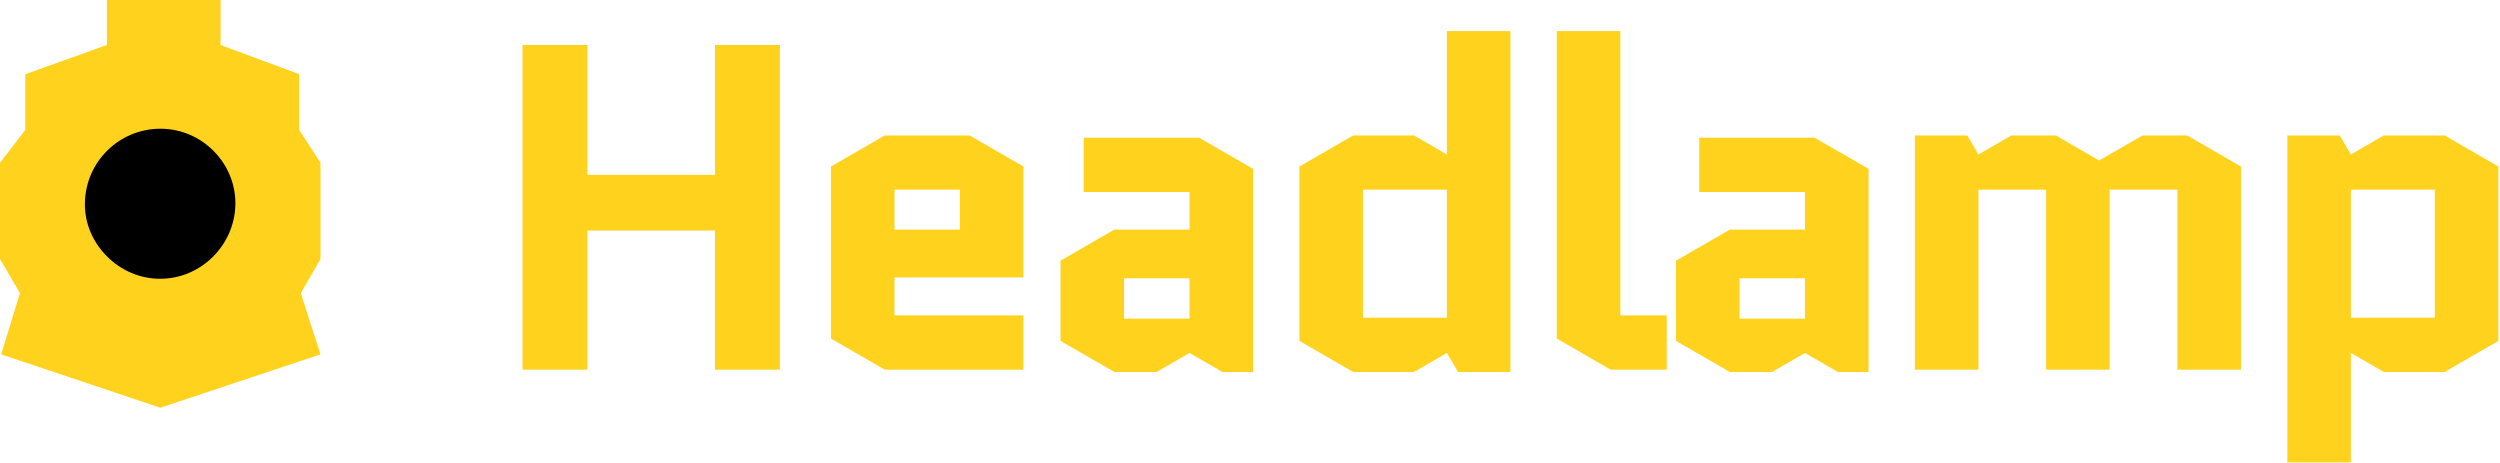
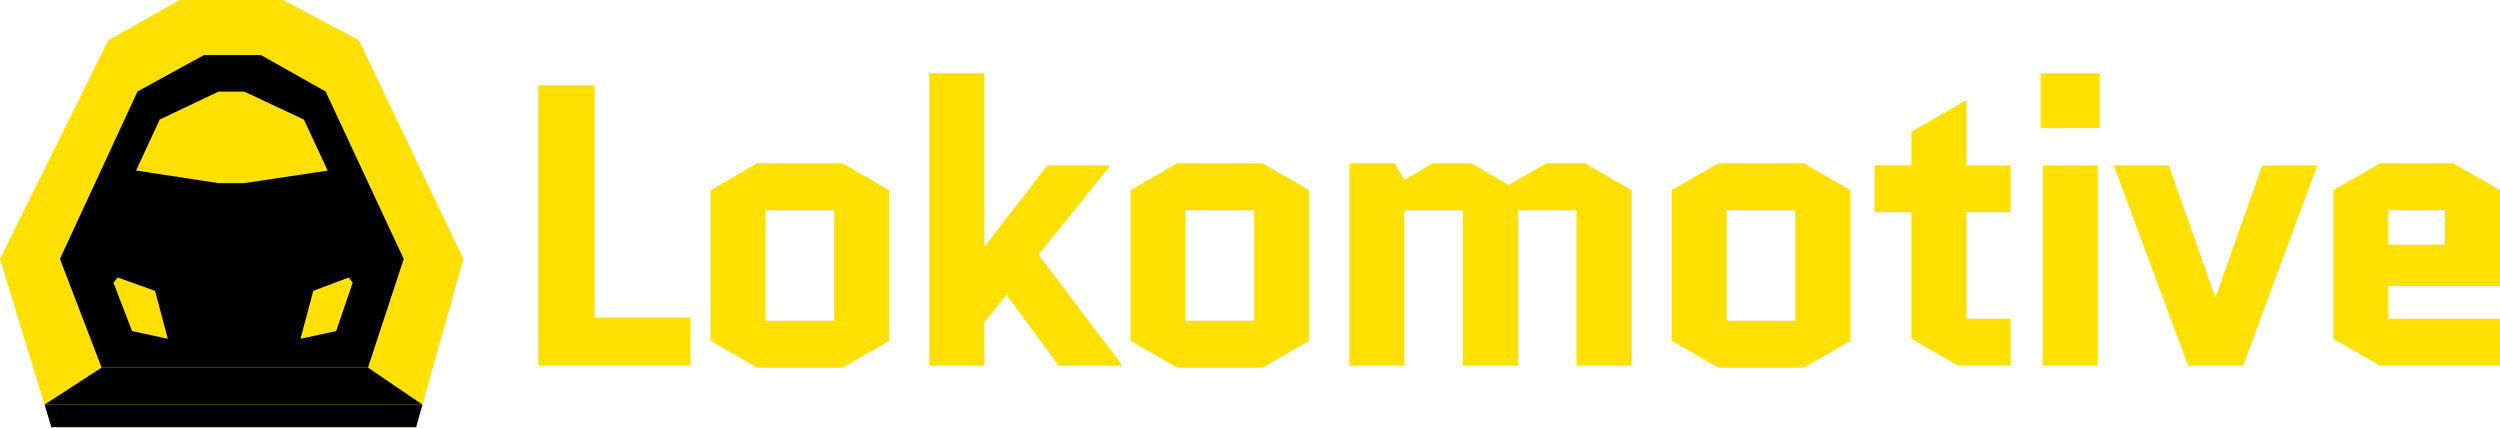
- <svg xmlns="http://www.w3.org/2000/svg" width="173" height="32" viewBox="0 0 173 32" fill="none">
-   <path d="M40.65 15.952V25.581H36.157V3.113H40.65V12.1H49.476V3.113H53.97V25.581H49.476V15.952H40.65Z" fill="#FFD31D" />
-   <path d="M70.82 21.825V25.581H61.224L57.501 23.43V11.523L61.224 9.372H67.097L70.82 11.523V19.194H61.898V21.825H70.82ZM61.898 13.127V15.888H66.423V13.127H61.898Z" fill="#FFD31D" />
-   <path d="M77.111 25.741L73.388 23.591V18.038L77.111 15.888H82.311V13.288H74.993V9.533H82.985L86.708 11.683V25.741H84.59L82.311 24.425L80.032 25.741H77.111ZM77.785 19.258V22.05H82.311V19.258H77.785Z" fill="#FFD31D" />
-   <path d="M93.641 9.372H97.846L100.124 10.688V2.15H104.522V25.741H100.895L100.124 24.425L97.846 25.741H93.641L89.918 23.591V11.523L93.641 9.372ZM100.124 21.986V13.127H94.315V21.986H100.124Z" fill="#FFD31D" />
-   <path d="M111.454 25.581L107.731 23.43V2.15H112.128V21.825H115.338V25.581H111.454Z" fill="#FFD31D" />
-   <path d="M119.703 25.741L115.98 23.591V18.038L119.703 15.888H124.903V13.288H117.585V9.533H125.577L129.3 11.683V25.741H127.182L124.903 24.425L122.624 25.741H119.703ZM120.377 19.258V22.05H124.903V19.258H120.377Z" fill="#FFD31D" />
-   <path d="M155.073 11.523V25.581H150.676V13.127H145.99V25.581H141.593V13.127H136.907V25.581H132.51V9.372H136.136L136.907 10.688L139.186 9.372H142.267L145.252 11.105L148.269 9.372H151.35L155.073 11.523Z" fill="#FFD31D" />
-   <path d="M169.164 25.741H164.959L162.68 24.425V32H158.283V9.372H161.91L162.68 10.688L164.959 9.372H169.164L172.887 11.523V23.591L169.164 25.741ZM162.68 13.127V21.986H168.49V13.127H162.68Z" fill="#FFD31D" />
-   <path d="M7.398 0H15.262V3.113L20.702 5.135V8.987L22.178 11.266V17.926L20.814 20.285L22.178 24.522L11.089 28.213L0.08 24.522L1.38 20.285L0 17.926V11.266L1.749 8.987V5.135L7.398 3.113V0Z" fill="#FFD31D" />
-   <path d="M11.105 8.907C13.962 8.907 16.305 11.266 16.289 14.09C16.273 16.931 13.93 19.29 11.089 19.29C8.249 19.306 5.826 16.883 5.874 14.058C5.922 11.186 8.249 8.907 11.105 8.907Z" fill="black" />
+ <svg version="1.1" viewBox="0 0 139.476 23.834" height="23.834" width="139.476" id="lokomotive-logo">
+   <defs id="defs18" />
+   <path style="stroke-width:0.095" d="m 10.026,0 h 5.765 l 4.231,2.249 5.829,12.197 -2.637,9.388 H 2.869 L 0,14.446 6.036,2.258 Z" fill="#ffe000" id="path2-3" />
+   <path style="stroke-width:0.095" d="m 11.374,3.072 h 3.188 l 3.606,2.034 4.356,9.341 -1.995,6.062 H 5.67 l -2.327,-6.066 4.33,-9.341 z" fill="#000000" id="path4-6" />
+   <path style="stroke-width:0.095" d="M 18.281,9.517 16.954,6.669 13.628,5.11 h -1.435 l -3.283,1.56 -1.318,2.844 4.601,0.702 h 1.435 z" fill="#ffe000" id="path6-7" />
+   <path style="stroke-width:0.095" d="m 7.367,18.47 1.995,0.431 -0.711,-2.671 -2.085,-0.75 -0.237,0.289 z" fill="#ffe000" id="path8-5" />
+   <path style="stroke-width:0.095" d="m 18.754,18.47 -1.99,0.431 0.711,-2.671 1.982,-0.75 0.22,0.289 z" fill="#ffe000" id="path10-3" />
+   <path style="stroke-width:0.095" d="m 2.486,22.572 3.184,-2.064 H 20.53 l 3.037,2.064 z" fill="#000000" id="path12-5" />
+   <path style="stroke-width:0.095" d="m 2.486,22.572 0.383,1.262 H 23.214 l 0.353,-1.262 z" fill="#000000" id="path14-6" />
+   <path style="stroke-width:0.095" d="M 30.032,20.398 V 4.757 H 33.168 V 17.716 h 5.353 v 2.681 z" fill="#ffe000" id="path16-2" />
+   <path style="stroke-width:0.095" d="m 49.609,19.012 -2.598,1.497 h -4.771 l -2.598,-1.497 v -8.401 l 2.598,-1.497 h 4.771 l 2.598,1.497 z m -6.899,-7.284 v 6.167 h 3.83 v -6.167 z" fill="#ffe000" id="path18-9" />
+   <path style="stroke-width:0.095" d="m 54.918,4.087 v 9.63 h 0.045 L 58.435,9.226 h 3.517 l -4.009,4.983 4.682,6.189 h -3.561 l -2.912,-3.955 -1.232,1.542 v 2.413 H 51.849 V 4.087 Z" fill="#ffe000" id="path20-1" />
+   <path style="stroke-width:0.095" d="m 73.039,19.012 -2.598,1.497 h -4.771 l -2.598,-1.497 v -8.401 l 2.598,-1.497 h 4.771 l 2.598,1.497 z M 66.14,11.728 v 6.167 h 3.83 v -6.167 z" fill="#ffe000" id="path22-2" />
+   <path style="stroke-width:0.095" d="m 91.026,10.611 v 9.787 h -3.069 v -8.669 h -3.27 v 8.669 h -3.069 V 11.728 H 78.348 v 8.669 H 75.279 V 9.114 h 2.531 l 0.538,0.916 1.59,-0.916 h 2.15 l 2.083,1.207 2.105,-1.207 h 2.15 z" fill="#ffe000" id="path24" />
+   <path style="stroke-width:0.095" d="m 103.234,19.012 -2.598,1.497 h -4.771 l -2.599,-1.497 v -8.401 l 2.599,-1.497 h 4.771 l 2.598,1.497 z m -6.9,-7.284 v 6.167 h 3.831 v -6.167 z" fill="#ffe000" id="path26" />
+   <path style="stroke-width:0.095" d="M 104.578,11.84 V 9.226 h 2.06 V 7.349 l 3.069,-1.765 v 3.642 h 2.464 v 2.614 h -2.464 v 5.943 h 2.464 v 2.614 h -2.935 l -2.598,-1.497 v -7.061 z" fill="#ffe000" id="path28" />
+   <path style="stroke-width:0.095" d="M 113.851,7.148 V 4.087 h 3.293 v 3.061 z m 3.181,2.078 V 20.398 h -3.069 V 9.226 Z" fill="#ffe000" id="path30" />
+   <path style="stroke-width:0.095" d="m 120.997,9.226 2.576,7.329 h 0.045 l 2.598,-7.329 h 3.069 l -4.144,11.172 h -3.069 L 117.928,9.226 Z" fill="#ffe000" id="path32" />
+   <path style="stroke-width:0.095" d="m 139.476,17.783 v 2.614 h -6.697 l -2.598,-1.497 v -8.29 l 2.598,-1.497 h 4.099 l 2.598,1.497 v 5.34 h -6.227 v 1.832 z m -6.227,-6.055 v 1.922 h 3.158 v -1.922 z" fill="#ffe000" id="path34" />
</svg>
